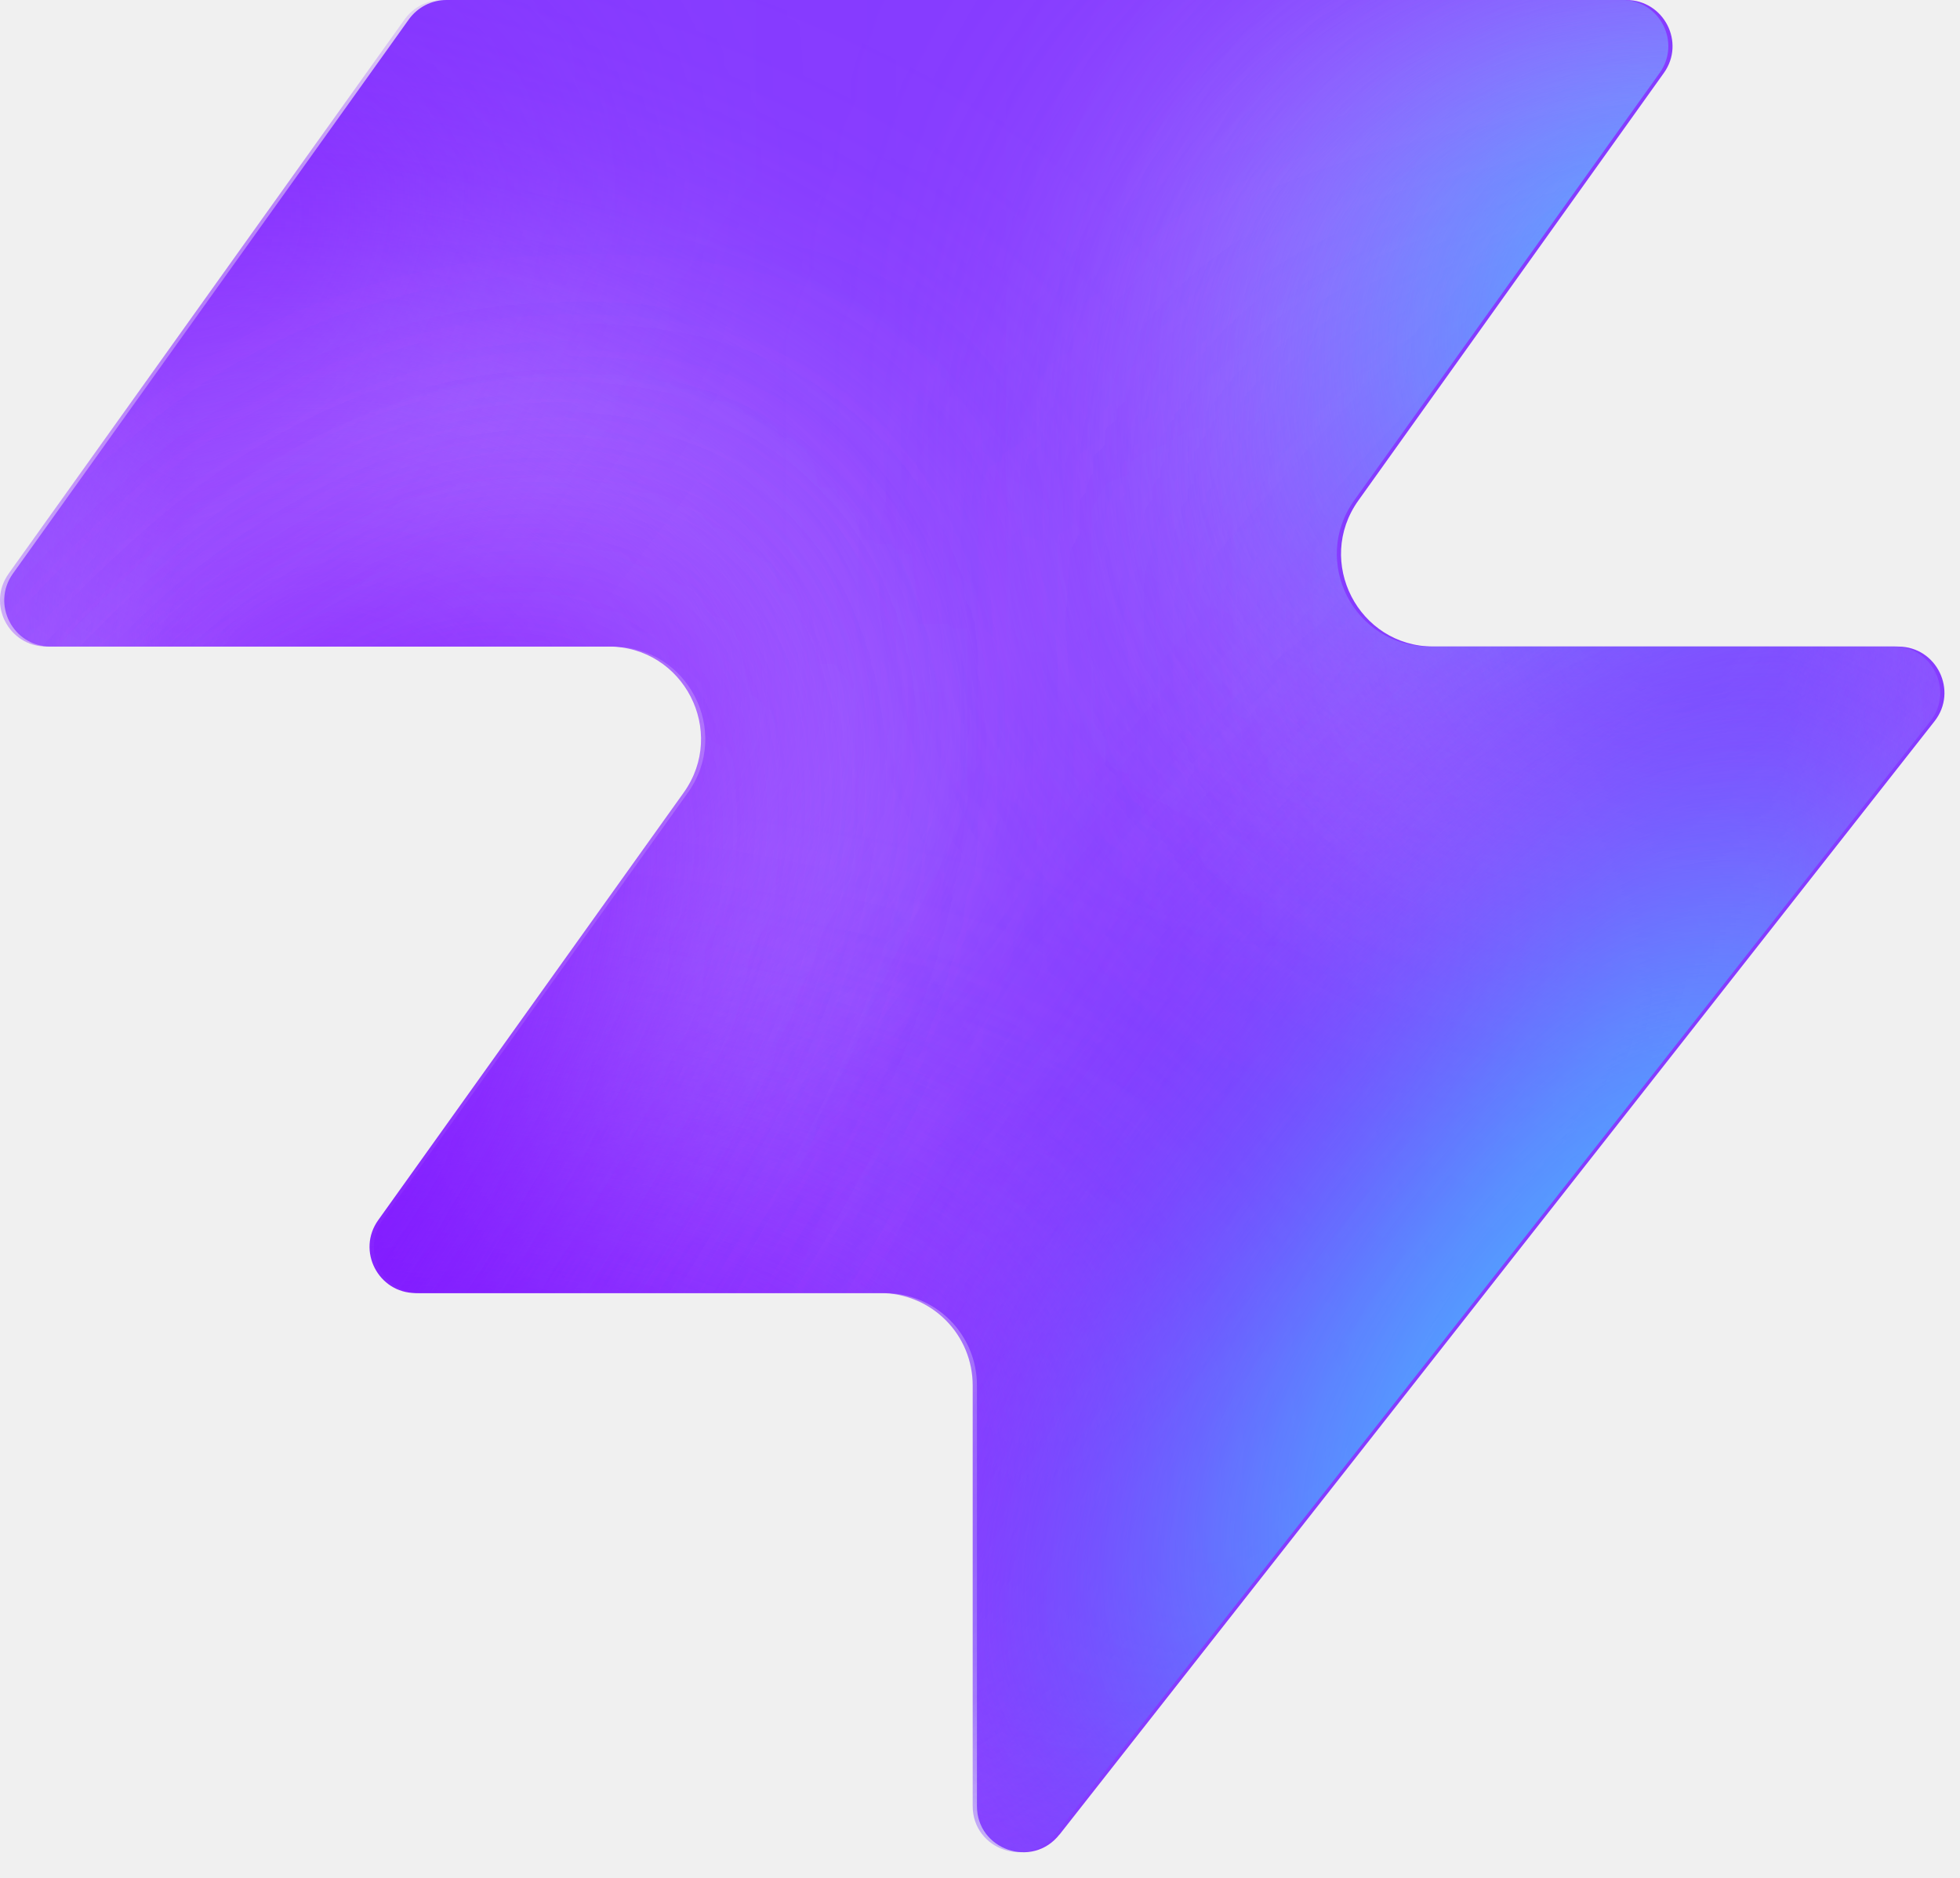
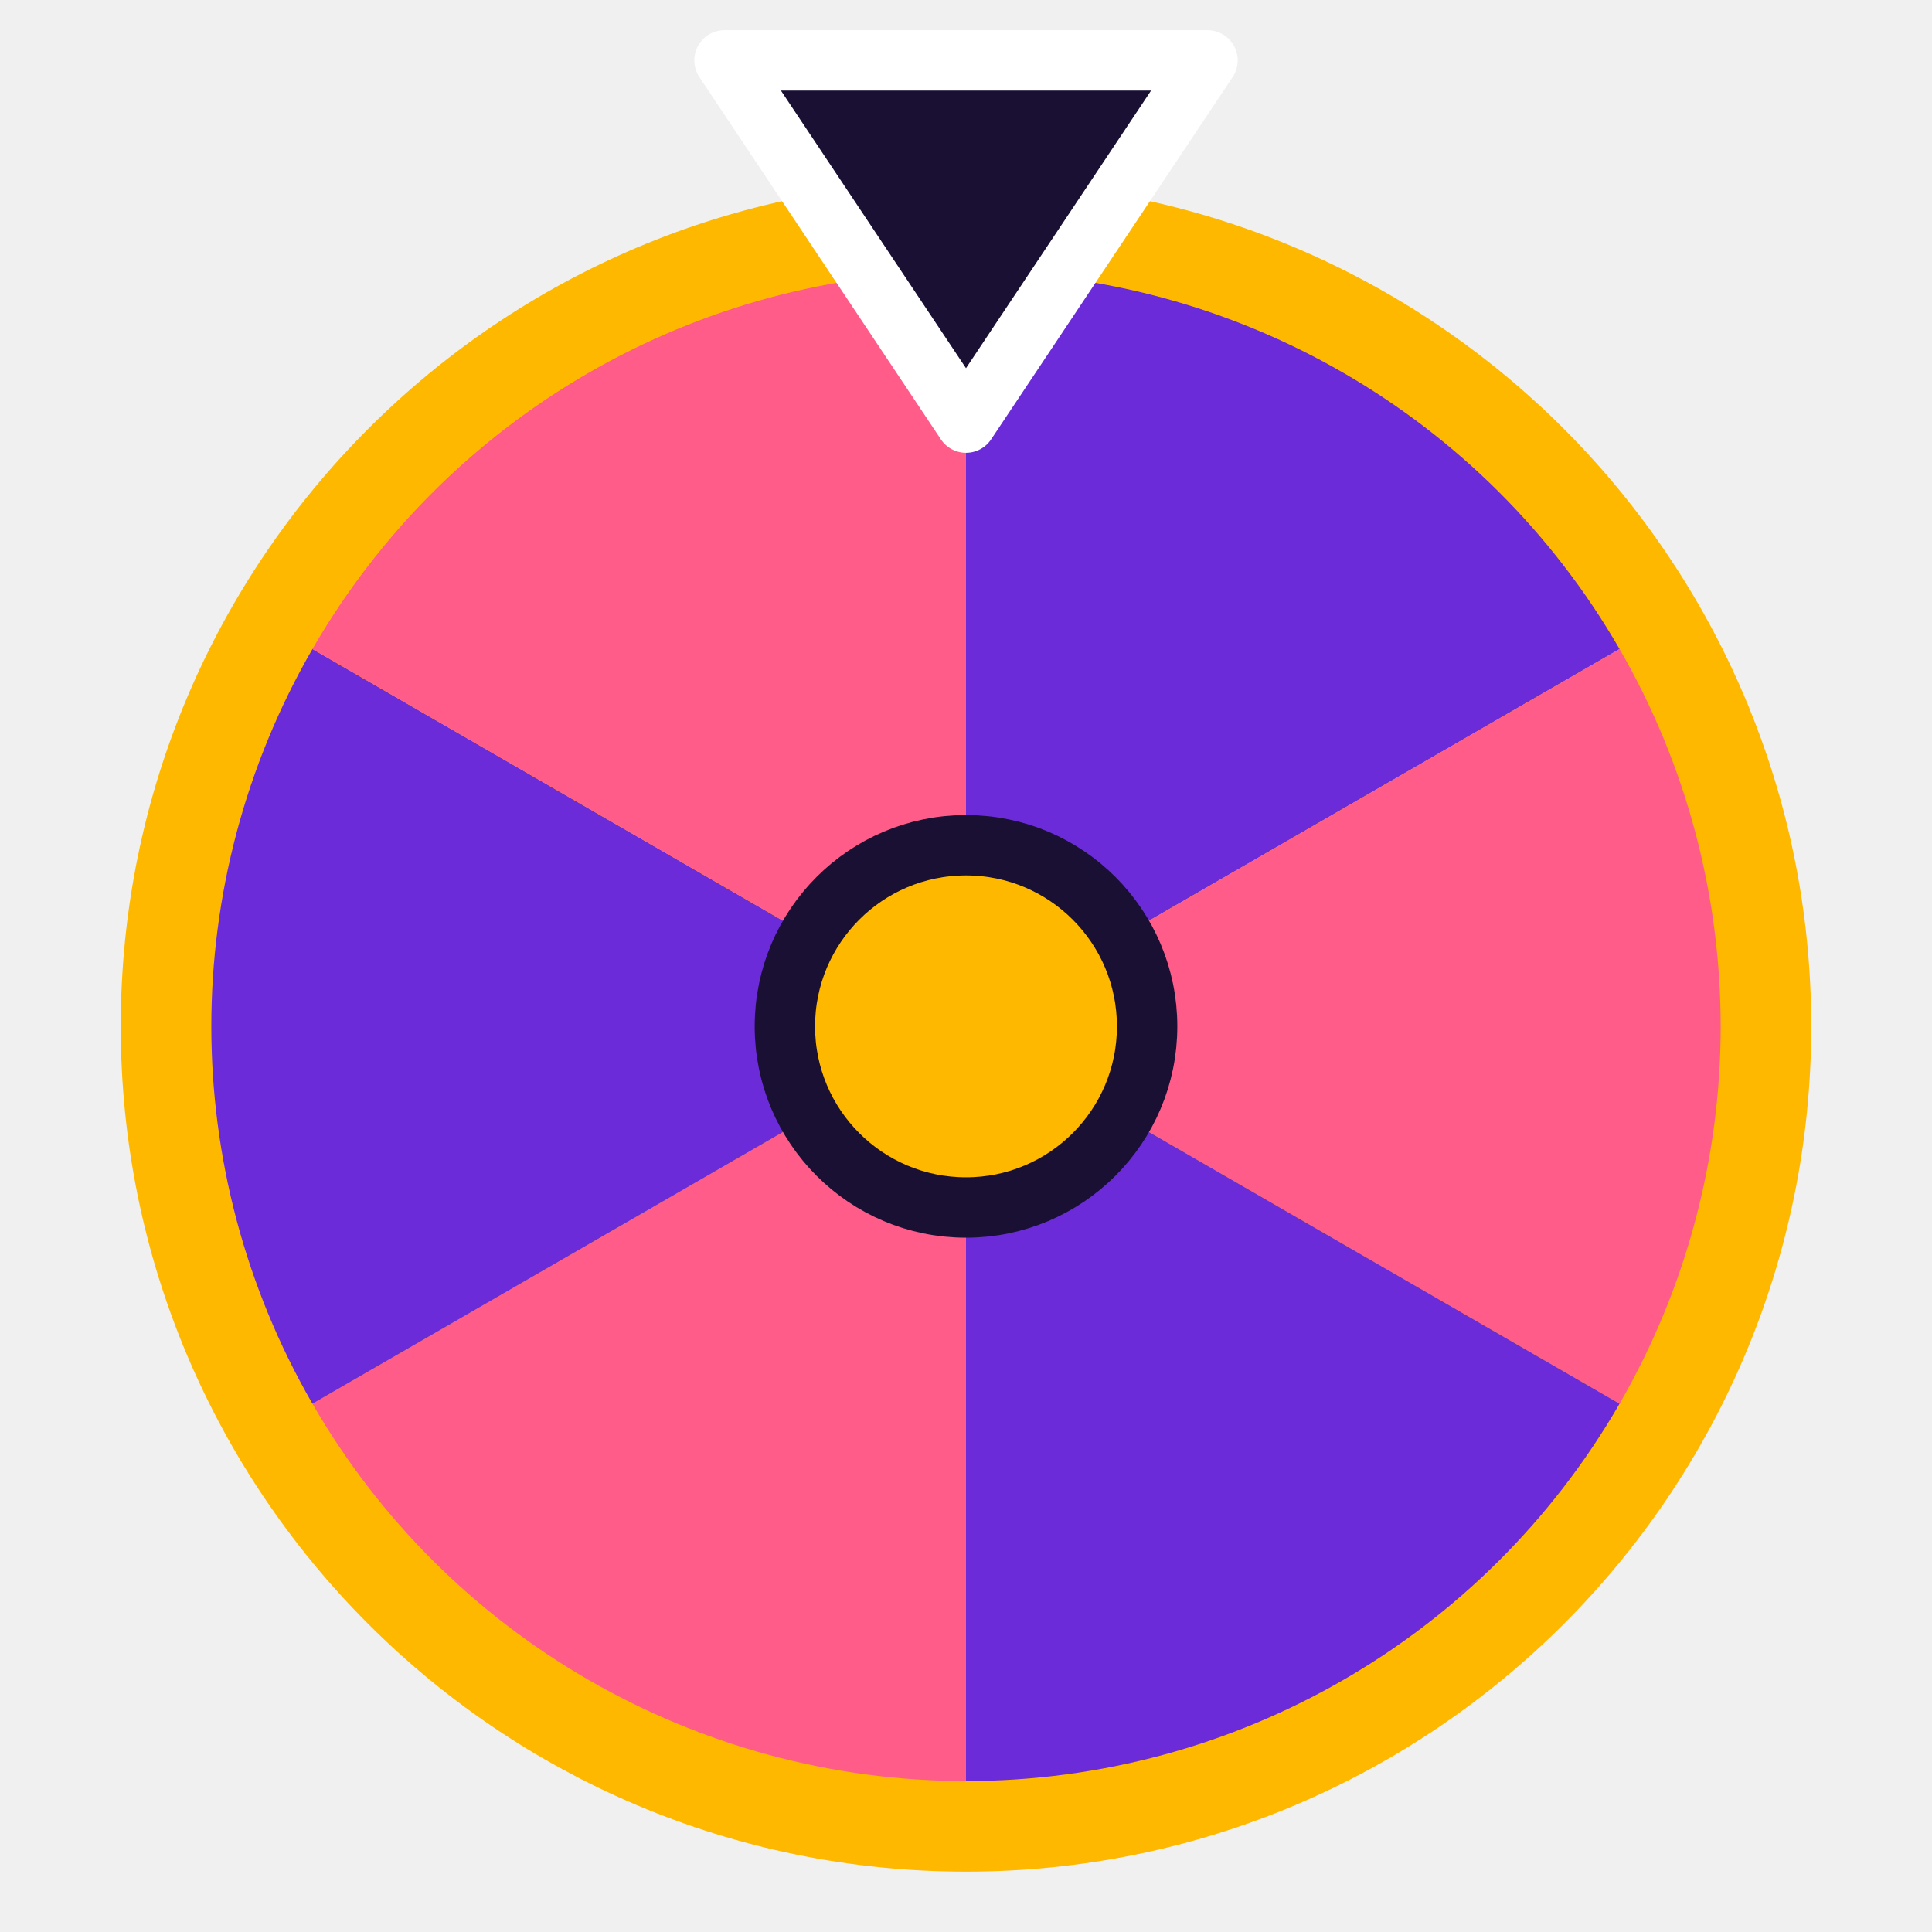
- <svg xmlns="http://www.w3.org/2000/svg" width="48" height="46" fill="none" viewBox="0 0 48 46">
-   <path fill="#863bff" d="M25.946 44.938c-.664.845-2.021.375-2.021-.698V33.937a2.26 2.26 0 0 0-2.262-2.262H10.287c-.92 0-1.456-1.04-.92-1.788l7.48-10.471c1.07-1.497 0-3.578-1.842-3.578H1.237c-.92 0-1.456-1.04-.92-1.788L10.013.474c.214-.297.556-.474.92-.474h28.894c.92 0 1.456 1.04.92 1.788l-7.48 10.471c-1.07 1.498 0 3.579 1.842 3.579h11.377c.943 0 1.473 1.088.89 1.83L25.947 44.94z" style="fill:#863bff;fill:color(display-p3 .525 .23 1);fill-opacity:1" />
-   <mask id="a" width="48" height="46" x="0" y="0" maskUnits="userSpaceOnUse" style="mask-type:alpha">
-     <path fill="#000" d="M25.842 44.938c-.664.844-2.021.375-2.021-.698V33.937a2.26 2.26 0 0 0-2.262-2.262H10.183c-.92 0-1.456-1.04-.92-1.788l7.48-10.471c1.07-1.498 0-3.579-1.842-3.579H1.133c-.92 0-1.456-1.04-.92-1.787L9.91.473c.214-.297.556-.474.92-.474h28.894c.92 0 1.456 1.04.92 1.788l-7.48 10.471c-1.07 1.498 0 3.578 1.842 3.578h11.377c.943 0 1.473 1.088.89 1.832L25.843 44.94z" style="fill:#000;fill-opacity:1" />
-   </mask>
-   <g mask="url(#a)">
-     <g filter="url(#b)">
-       <ellipse cx="5.508" cy="14.704" fill="#ede6ff" rx="5.508" ry="14.704" style="fill:#ede6ff;fill:color(display-p3 .927 .903 1);fill-opacity:1" transform="matrix(.00324 1 1 -.00324 -4.47 31.516)" />
-     </g>
-     <g filter="url(#c)">
-       <ellipse cx="10.399" cy="29.851" fill="#ede6ff" rx="10.399" ry="29.851" style="fill:#ede6ff;fill:color(display-p3 .927 .903 1);fill-opacity:1" transform="matrix(.00324 1 1 -.00324 -39.328 7.883)" />
-     </g>
-     <g filter="url(#d)">
-       <ellipse cx="5.508" cy="30.487" fill="#7e14ff" rx="5.508" ry="30.487" style="fill:#7e14ff;fill:color(display-p3 .492 .077 1);fill-opacity:1" transform="rotate(89.814 -25.913 -14.639)scale(1 -1)" />
-     </g>
-     <g filter="url(#e)">
-       <ellipse cx="5.508" cy="30.599" fill="#7e14ff" rx="5.508" ry="30.599" style="fill:#7e14ff;fill:color(display-p3 .492 .077 1);fill-opacity:1" transform="rotate(89.814 -32.644 -3.334)scale(1 -1)" />
-     </g>
-     <g filter="url(#f)">
-       <ellipse cx="5.508" cy="30.599" fill="#7e14ff" rx="5.508" ry="30.599" style="fill:#7e14ff;fill:color(display-p3 .492 .077 1);fill-opacity:1" transform="matrix(.00324 1 1 -.00324 -34.34 30.47)" />
-     </g>
-     <g filter="url(#g)">
-       <ellipse cx="14.072" cy="22.078" fill="#ede6ff" rx="14.072" ry="22.078" style="fill:#ede6ff;fill:color(display-p3 .927 .903 1);fill-opacity:1" transform="rotate(93.35 24.506 48.493)scale(-1 1)" />
-     </g>
-     <g filter="url(#h)">
-       <ellipse cx="3.47" cy="21.501" fill="#7e14ff" rx="3.47" ry="21.501" style="fill:#7e14ff;fill:color(display-p3 .492 .077 1);fill-opacity:1" transform="rotate(89.009 28.708 47.59)scale(-1 1)" />
-     </g>
-     <g filter="url(#i)">
-       <ellipse cx="3.47" cy="21.501" fill="#7e14ff" rx="3.47" ry="21.501" style="fill:#7e14ff;fill:color(display-p3 .492 .077 1);fill-opacity:1" transform="rotate(89.009 28.708 47.59)scale(-1 1)" />
-     </g>
-     <g filter="url(#j)">
-       <ellipse cx=".387" cy="8.972" fill="#7e14ff" rx="4.407" ry="29.108" style="fill:#7e14ff;fill:color(display-p3 .492 .077 1);fill-opacity:1" transform="rotate(39.51 .387 8.972)" />
-     </g>
-     <g filter="url(#k)">
-       <ellipse cx="47.523" cy="-6.092" fill="#7e14ff" rx="4.407" ry="29.108" style="fill:#7e14ff;fill:color(display-p3 .492 .077 1);fill-opacity:1" transform="rotate(37.892 47.523 -6.092)" />
-     </g>
-     <g filter="url(#l)">
-       <ellipse cx="41.412" cy="6.333" fill="#47bfff" rx="5.971" ry="9.665" style="fill:#47bfff;fill:color(display-p3 .28 .748 1);fill-opacity:1" transform="rotate(37.892 41.412 6.333)" />
-     </g>
-     <g filter="url(#m)">
-       <ellipse cx="-1.879" cy="38.332" fill="#7e14ff" rx="4.407" ry="29.108" style="fill:#7e14ff;fill:color(display-p3 .492 .077 1);fill-opacity:1" transform="rotate(37.892 -1.88 38.332)" />
-     </g>
-     <g filter="url(#n)">
-       <ellipse cx="-1.879" cy="38.332" fill="#7e14ff" rx="4.407" ry="29.108" style="fill:#7e14ff;fill:color(display-p3 .492 .077 1);fill-opacity:1" transform="rotate(37.892 -1.88 38.332)" />
-     </g>
-     <g filter="url(#o)">
-       <ellipse cx="35.651" cy="29.907" fill="#7e14ff" rx="4.407" ry="29.108" style="fill:#7e14ff;fill:color(display-p3 .492 .077 1);fill-opacity:1" transform="rotate(37.892 35.651 29.907)" />
-     </g>
-     <g filter="url(#p)">
-       <ellipse cx="38.418" cy="32.4" fill="#47bfff" rx="5.971" ry="15.297" style="fill:#47bfff;fill:color(display-p3 .28 .748 1);fill-opacity:1" transform="rotate(37.892 38.418 32.4)" />
-     </g>
+ <svg xmlns="http://www.w3.org/2000/svg" viewBox="0 0 64 64">
+   <circle cx="32" cy="34" r="28" fill="#ffb800" />
+   <g transform="translate(32 34)">
+     <path d="M0 0 L0 -25 A25 25 0 0 1 21.65 -12.5 Z" fill="#6c2bd9" />
+     <path d="M0 0 L21.65 -12.5 A25 25 0 0 1 21.65 12.5 Z" fill="#ff5c8a" />
+     <path d="M0 0 L21.65 12.5 A25 25 0 0 1 0 25 Z" fill="#6c2bd9" />
+     <path d="M0 0 L0 25 A25 25 0 0 1 -21.65 12.5 Z" fill="#ff5c8a" />
+     <path d="M0 0 L-21.65 12.5 A25 25 0 0 1 -21.65 -12.5 Z" fill="#6c2bd9" />
+     <path d="M0 0 L-21.65 -12.5 A25 25 0 0 1 0 -25 Z" fill="#ff5c8a" />
+     <circle r="6" fill="#ffb800" stroke="#1a1033" stroke-width="2" />
  </g>
-   <defs>
-     <filter id="b" width="60.045" height="41.654" x="-19.77" y="16.149" color-interpolation-filters="sRGB" filterUnits="userSpaceOnUse">
-       <feFlood flood-opacity="0" result="BackgroundImageFix" />
-       <feBlend in="SourceGraphic" in2="BackgroundImageFix" result="shape" />
-       <feGaussianBlur result="effect1_foregroundBlur_2002_17158" stdDeviation="7.659" />
-     </filter>
-     <filter id="c" width="90.34" height="51.437" x="-54.613" y="-7.533" color-interpolation-filters="sRGB" filterUnits="userSpaceOnUse">
-       <feFlood flood-opacity="0" result="BackgroundImageFix" />
-       <feBlend in="SourceGraphic" in2="BackgroundImageFix" result="shape" />
-       <feGaussianBlur result="effect1_foregroundBlur_2002_17158" stdDeviation="7.659" />
-     </filter>
-     <filter id="d" width="79.355" height="29.4" x="-49.64" y="2.03" color-interpolation-filters="sRGB" filterUnits="userSpaceOnUse">
-       <feFlood flood-opacity="0" result="BackgroundImageFix" />
-       <feBlend in="SourceGraphic" in2="BackgroundImageFix" result="shape" />
-       <feGaussianBlur result="effect1_foregroundBlur_2002_17158" stdDeviation="4.596" />
-     </filter>
-     <filter id="e" width="79.579" height="29.4" x="-45.045" y="20.029" color-interpolation-filters="sRGB" filterUnits="userSpaceOnUse">
-       <feFlood flood-opacity="0" result="BackgroundImageFix" />
-       <feBlend in="SourceGraphic" in2="BackgroundImageFix" result="shape" />
-       <feGaussianBlur result="effect1_foregroundBlur_2002_17158" stdDeviation="4.596" />
-     </filter>
-     <filter id="f" width="79.579" height="29.4" x="-43.513" y="21.178" color-interpolation-filters="sRGB" filterUnits="userSpaceOnUse">
-       <feFlood flood-opacity="0" result="BackgroundImageFix" />
-       <feBlend in="SourceGraphic" in2="BackgroundImageFix" result="shape" />
-       <feGaussianBlur result="effect1_foregroundBlur_2002_17158" stdDeviation="4.596" />
-     </filter>
-     <filter id="g" width="74.749" height="58.852" x="15.756" y="-17.901" color-interpolation-filters="sRGB" filterUnits="userSpaceOnUse">
-       <feFlood flood-opacity="0" result="BackgroundImageFix" />
-       <feBlend in="SourceGraphic" in2="BackgroundImageFix" result="shape" />
-       <feGaussianBlur result="effect1_foregroundBlur_2002_17158" stdDeviation="7.659" />
-     </filter>
-     <filter id="h" width="61.377" height="25.362" x="23.548" y="2.284" color-interpolation-filters="sRGB" filterUnits="userSpaceOnUse">
-       <feFlood flood-opacity="0" result="BackgroundImageFix" />
-       <feBlend in="SourceGraphic" in2="BackgroundImageFix" result="shape" />
-       <feGaussianBlur result="effect1_foregroundBlur_2002_17158" stdDeviation="4.596" />
-     </filter>
-     <filter id="i" width="61.377" height="25.362" x="23.548" y="2.284" color-interpolation-filters="sRGB" filterUnits="userSpaceOnUse">
-       <feFlood flood-opacity="0" result="BackgroundImageFix" />
-       <feBlend in="SourceGraphic" in2="BackgroundImageFix" result="shape" />
-       <feGaussianBlur result="effect1_foregroundBlur_2002_17158" stdDeviation="4.596" />
-     </filter>
-     <filter id="j" width="56.045" height="63.649" x="-27.636" y="-22.853" color-interpolation-filters="sRGB" filterUnits="userSpaceOnUse">
-       <feFlood flood-opacity="0" result="BackgroundImageFix" />
-       <feBlend in="SourceGraphic" in2="BackgroundImageFix" result="shape" />
-       <feGaussianBlur result="effect1_foregroundBlur_2002_17158" stdDeviation="4.596" />
-     </filter>
-     <filter id="k" width="54.814" height="64.646" x="20.116" y="-38.415" color-interpolation-filters="sRGB" filterUnits="userSpaceOnUse">
-       <feFlood flood-opacity="0" result="BackgroundImageFix" />
-       <feBlend in="SourceGraphic" in2="BackgroundImageFix" result="shape" />
-       <feGaussianBlur result="effect1_foregroundBlur_2002_17158" stdDeviation="4.596" />
-     </filter>
-     <filter id="l" width="33.541" height="35.313" x="24.641" y="-11.323" color-interpolation-filters="sRGB" filterUnits="userSpaceOnUse">
-       <feFlood flood-opacity="0" result="BackgroundImageFix" />
-       <feBlend in="SourceGraphic" in2="BackgroundImageFix" result="shape" />
-       <feGaussianBlur result="effect1_foregroundBlur_2002_17158" stdDeviation="4.596" />
-     </filter>
-     <filter id="m" width="54.814" height="64.646" x="-29.286" y="6.009" color-interpolation-filters="sRGB" filterUnits="userSpaceOnUse">
-       <feFlood flood-opacity="0" result="BackgroundImageFix" />
-       <feBlend in="SourceGraphic" in2="BackgroundImageFix" result="shape" />
-       <feGaussianBlur result="effect1_foregroundBlur_2002_17158" stdDeviation="4.596" />
-     </filter>
-     <filter id="n" width="54.814" height="64.646" x="-29.286" y="6.009" color-interpolation-filters="sRGB" filterUnits="userSpaceOnUse">
-       <feFlood flood-opacity="0" result="BackgroundImageFix" />
-       <feBlend in="SourceGraphic" in2="BackgroundImageFix" result="shape" />
-       <feGaussianBlur result="effect1_foregroundBlur_2002_17158" stdDeviation="4.596" />
-     </filter>
-     <filter id="o" width="54.814" height="64.646" x="8.244" y="-2.416" color-interpolation-filters="sRGB" filterUnits="userSpaceOnUse">
-       <feFlood flood-opacity="0" result="BackgroundImageFix" />
-       <feBlend in="SourceGraphic" in2="BackgroundImageFix" result="shape" />
-       <feGaussianBlur result="effect1_foregroundBlur_2002_17158" stdDeviation="4.596" />
-     </filter>
-     <filter id="p" width="39.409" height="43.623" x="18.713" y="10.588" color-interpolation-filters="sRGB" filterUnits="userSpaceOnUse">
-       <feFlood flood-opacity="0" result="BackgroundImageFix" />
-       <feBlend in="SourceGraphic" in2="BackgroundImageFix" result="shape" />
-       <feGaussianBlur result="effect1_foregroundBlur_2002_17158" stdDeviation="4.596" />
-     </filter>
-   </defs>
+   <path d="M24 2 H40 L32 14 Z" fill="#1a1033" stroke="#ffffff" stroke-width="2" stroke-linejoin="round" />
</svg>
